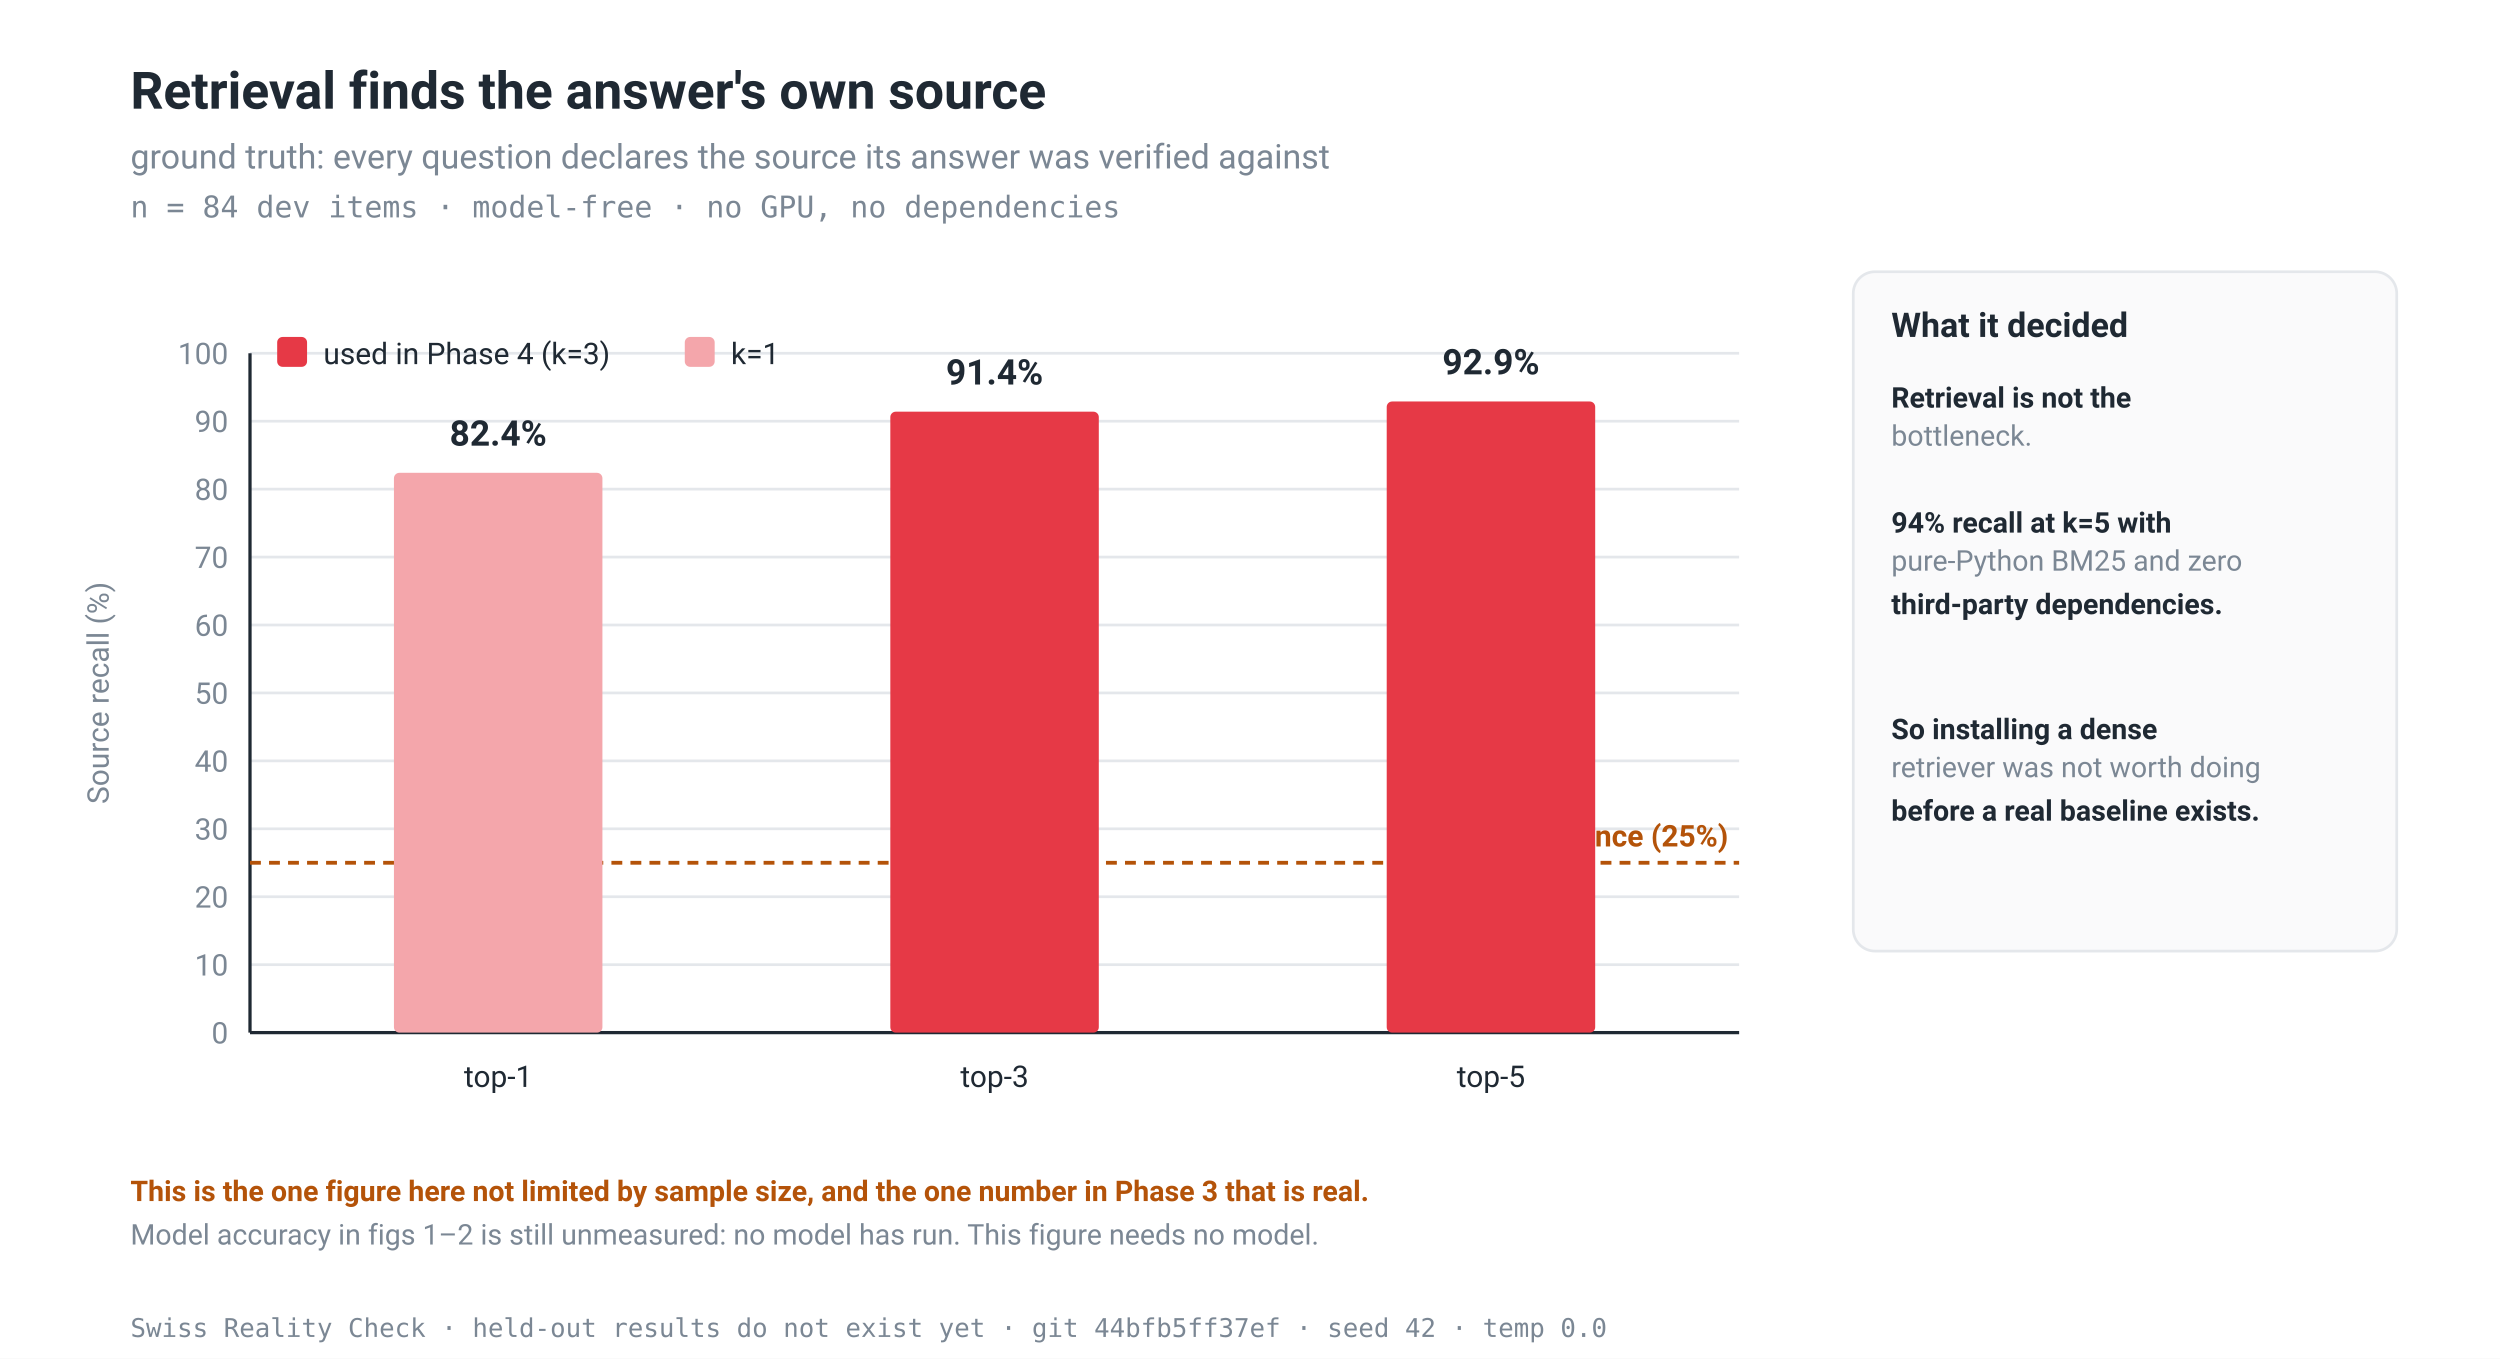
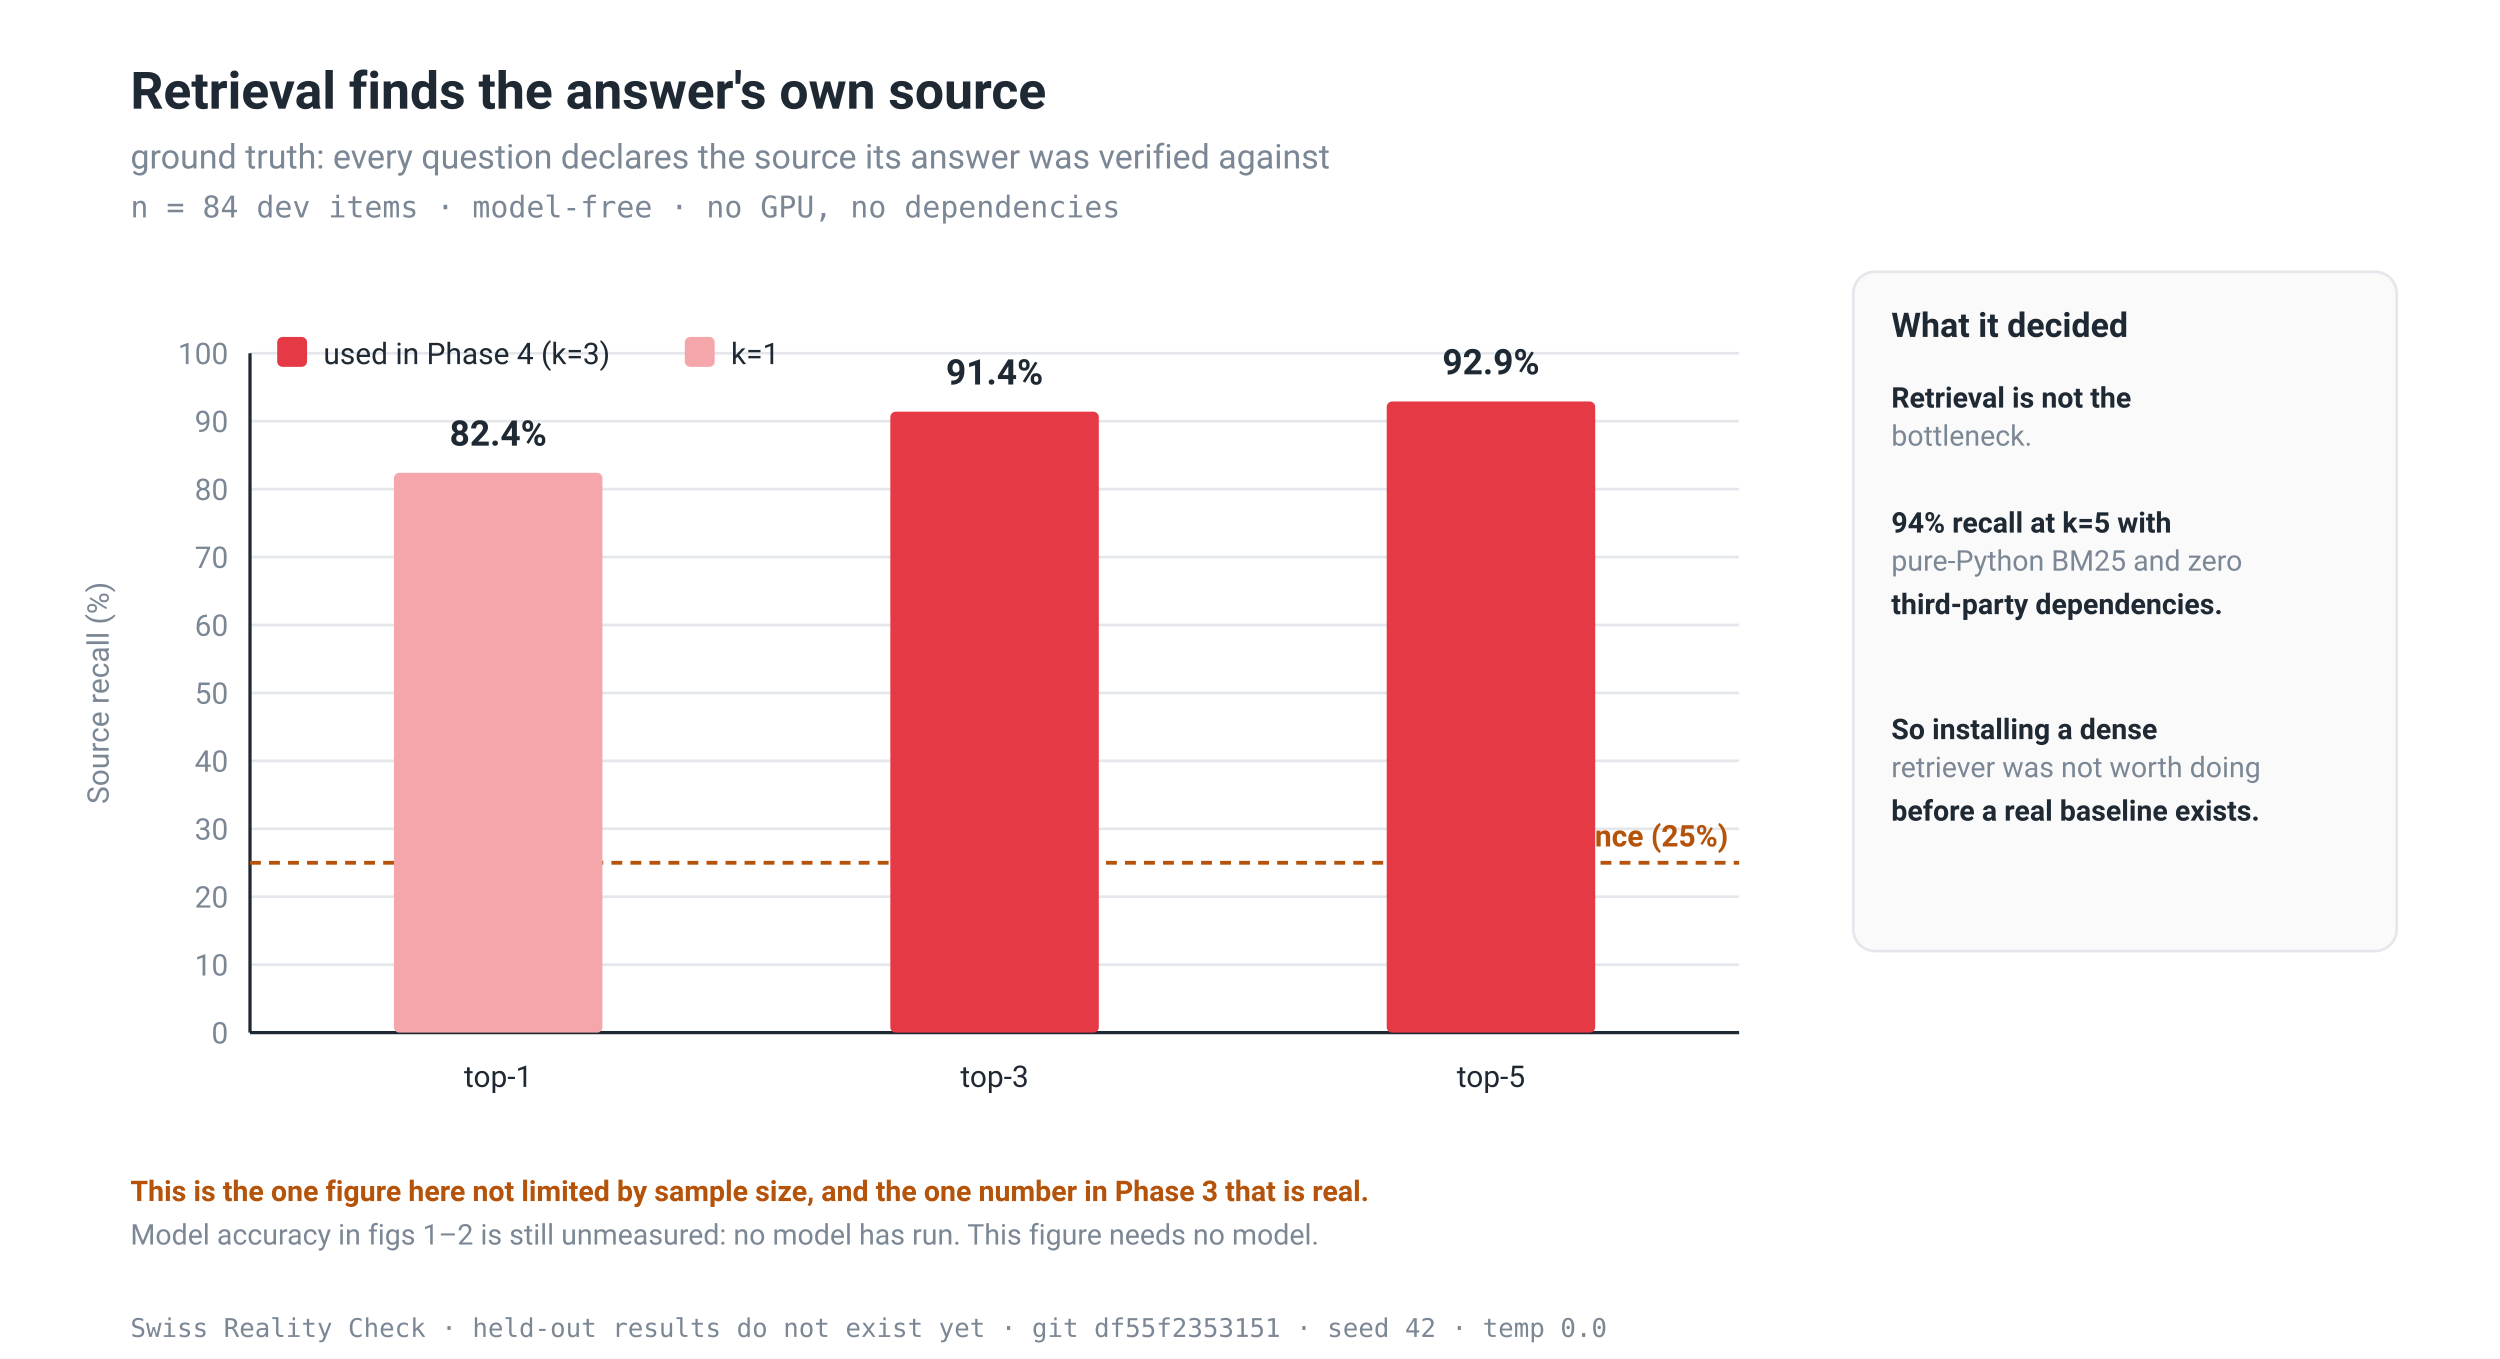
<svg xmlns="http://www.w3.org/2000/svg" width="920" height="500" viewBox="0 0 920 500" role="img" aria-labelledby="t" font-family="ui-sans-serif, -apple-system, 'Segoe UI', Roboto, 'Helvetica Neue', Arial, sans-serif">
  <rect width="920" height="500" fill="#FFFFFF" />
  <text x="48.00" y="40.00" font-family="ui-sans-serif, -apple-system, 'Segoe UI', Roboto, 'Helvetica Neue', Arial, sans-serif" font-size="19" fill="#1F2933" font-weight="bold" text-anchor="start" opacity="1.0" font-style="">Retrieval finds the answer's own source</text>
  <text x="48.00" y="62.00" font-family="ui-sans-serif, -apple-system, 'Segoe UI', Roboto, 'Helvetica Neue', Arial, sans-serif" font-size="12.5" fill="#7B8794" font-weight="normal" text-anchor="start" opacity="1.0" font-style="">ground truth: every question declares the source its answer was verified against</text>
  <text x="48.00" y="80.00" font-family="ui-monospace, SFMono-Regular, Menlo, Consolas, monospace" font-size="11" fill="#7B8794" font-weight="normal" text-anchor="start" opacity="1.0" font-style="">n = 84 dev items · model-free · no GPU, no dependencies</text>
  <line x1="92.00" y1="380.00" x2="640.00" y2="380.00" stroke="#E4E7EB" stroke-width="1" stroke-linecap="butt" />
  <text x="84.00" y="384.00" font-family="ui-sans-serif, -apple-system, 'Segoe UI', Roboto, 'Helvetica Neue', Arial, sans-serif" font-size="11" fill="#7B8794" font-weight="normal" text-anchor="end" opacity="1.0" font-style="">0</text>
  <line x1="92.00" y1="355.00" x2="640.00" y2="355.00" stroke="#E4E7EB" stroke-width="1" stroke-linecap="butt" />
  <text x="84.00" y="359.00" font-family="ui-sans-serif, -apple-system, 'Segoe UI', Roboto, 'Helvetica Neue', Arial, sans-serif" font-size="11" fill="#7B8794" font-weight="normal" text-anchor="end" opacity="1.0" font-style="">10</text>
  <line x1="92.00" y1="330.00" x2="640.00" y2="330.00" stroke="#E4E7EB" stroke-width="1" stroke-linecap="butt" />
  <text x="84.00" y="334.00" font-family="ui-sans-serif, -apple-system, 'Segoe UI', Roboto, 'Helvetica Neue', Arial, sans-serif" font-size="11" fill="#7B8794" font-weight="normal" text-anchor="end" opacity="1.0" font-style="">20</text>
  <line x1="92.00" y1="305.00" x2="640.00" y2="305.00" stroke="#E4E7EB" stroke-width="1" stroke-linecap="butt" />
  <text x="84.00" y="309.00" font-family="ui-sans-serif, -apple-system, 'Segoe UI', Roboto, 'Helvetica Neue', Arial, sans-serif" font-size="11" fill="#7B8794" font-weight="normal" text-anchor="end" opacity="1.0" font-style="">30</text>
  <line x1="92.00" y1="280.00" x2="640.00" y2="280.00" stroke="#E4E7EB" stroke-width="1" stroke-linecap="butt" />
  <text x="84.00" y="284.00" font-family="ui-sans-serif, -apple-system, 'Segoe UI', Roboto, 'Helvetica Neue', Arial, sans-serif" font-size="11" fill="#7B8794" font-weight="normal" text-anchor="end" opacity="1.0" font-style="">40</text>
  <line x1="92.00" y1="255.00" x2="640.00" y2="255.00" stroke="#E4E7EB" stroke-width="1" stroke-linecap="butt" />
  <text x="84.00" y="259.00" font-family="ui-sans-serif, -apple-system, 'Segoe UI', Roboto, 'Helvetica Neue', Arial, sans-serif" font-size="11" fill="#7B8794" font-weight="normal" text-anchor="end" opacity="1.0" font-style="">50</text>
  <line x1="92.00" y1="230.00" x2="640.00" y2="230.00" stroke="#E4E7EB" stroke-width="1" stroke-linecap="butt" />
  <text x="84.00" y="234.00" font-family="ui-sans-serif, -apple-system, 'Segoe UI', Roboto, 'Helvetica Neue', Arial, sans-serif" font-size="11" fill="#7B8794" font-weight="normal" text-anchor="end" opacity="1.0" font-style="">60</text>
  <line x1="92.00" y1="205.00" x2="640.00" y2="205.00" stroke="#E4E7EB" stroke-width="1" stroke-linecap="butt" />
  <text x="84.00" y="209.00" font-family="ui-sans-serif, -apple-system, 'Segoe UI', Roboto, 'Helvetica Neue', Arial, sans-serif" font-size="11" fill="#7B8794" font-weight="normal" text-anchor="end" opacity="1.0" font-style="">70</text>
  <line x1="92.00" y1="180.00" x2="640.00" y2="180.00" stroke="#E4E7EB" stroke-width="1" stroke-linecap="butt" />
  <text x="84.00" y="184.00" font-family="ui-sans-serif, -apple-system, 'Segoe UI', Roboto, 'Helvetica Neue', Arial, sans-serif" font-size="11" fill="#7B8794" font-weight="normal" text-anchor="end" opacity="1.0" font-style="">80</text>
  <line x1="92.00" y1="155.00" x2="640.00" y2="155.00" stroke="#E4E7EB" stroke-width="1" stroke-linecap="butt" />
  <text x="84.00" y="159.00" font-family="ui-sans-serif, -apple-system, 'Segoe UI', Roboto, 'Helvetica Neue', Arial, sans-serif" font-size="11" fill="#7B8794" font-weight="normal" text-anchor="end" opacity="1.0" font-style="">90</text>
  <line x1="92.00" y1="130.00" x2="640.00" y2="130.00" stroke="#E4E7EB" stroke-width="1" stroke-linecap="butt" />
  <text x="84.00" y="134.00" font-family="ui-sans-serif, -apple-system, 'Segoe UI', Roboto, 'Helvetica Neue', Arial, sans-serif" font-size="11" fill="#7B8794" font-weight="normal" text-anchor="end" opacity="1.0" font-style="">100</text>
  <line x1="92.00" y1="130.00" x2="92.00" y2="380.00" stroke="#1F2933" stroke-width="1.2" stroke-linecap="butt" />
  <line x1="92.00" y1="380.00" x2="640.00" y2="380.00" stroke="#1F2933" stroke-width="1.2" stroke-linecap="butt" />
  <text x="40.00" y="255.00" font-family="ui-sans-serif, -apple-system, 'Segoe UI', Roboto, 'Helvetica Neue', Arial, sans-serif" font-size="11" fill="#7B8794" font-weight="normal" text-anchor="middle" transform="rotate(-90 40.00 255.00)">Source recall (%)</text>
  <line x1="92.00" y1="317.50" x2="640.00" y2="317.50" stroke="#B45309" stroke-width="1.4" stroke-linecap="butt" stroke-dasharray="4 3" />
  <text x="636.00" y="311.50" font-family="ui-sans-serif, -apple-system, 'Segoe UI', Roboto, 'Helvetica Neue', Arial, sans-serif" font-size="11" fill="#B45309" font-weight="bold" text-anchor="end" opacity="1.0" font-style="">chance (25%)</text>
  <rect x="144.97" y="174.00" width="76.72" height="206.00" rx="2" fill="#F4A6AB" stroke="none" stroke-width="1.4" opacity="1.0" />
  <text x="183.33" y="164.00" font-family="ui-sans-serif, -apple-system, 'Segoe UI', Roboto, 'Helvetica Neue', Arial, sans-serif" font-size="13" fill="#1F2933" font-weight="bold" text-anchor="middle" opacity="1.0" font-style="">82.4%</text>
  <rect x="327.64" y="151.50" width="76.72" height="228.50" rx="2" fill="#E63946" stroke="none" stroke-width="1.4" opacity="1.0" />
  <text x="366.00" y="141.50" font-family="ui-sans-serif, -apple-system, 'Segoe UI', Roboto, 'Helvetica Neue', Arial, sans-serif" font-size="13" fill="#1F2933" font-weight="bold" text-anchor="middle" opacity="1.0" font-style="">91.4%</text>
  <rect x="510.31" y="147.75" width="76.72" height="232.25" rx="2" fill="#E63946" stroke="none" stroke-width="1.4" opacity="1.0" />
  <text x="548.67" y="137.75" font-family="ui-sans-serif, -apple-system, 'Segoe UI', Roboto, 'Helvetica Neue', Arial, sans-serif" font-size="13" fill="#1F2933" font-weight="bold" text-anchor="middle" opacity="1.0" font-style="">92.9%</text>
  <text x="183.33" y="400.00" font-family="ui-sans-serif, -apple-system, 'Segoe UI', Roboto, 'Helvetica Neue', Arial, sans-serif" font-size="11" fill="#1F2933" font-weight="normal" text-anchor="middle" opacity="1.0" font-style="">top-1</text>
  <text x="366.00" y="400.00" font-family="ui-sans-serif, -apple-system, 'Segoe UI', Roboto, 'Helvetica Neue', Arial, sans-serif" font-size="11" fill="#1F2933" font-weight="normal" text-anchor="middle" opacity="1.0" font-style="">top-3</text>
  <text x="548.67" y="400.00" font-family="ui-sans-serif, -apple-system, 'Segoe UI', Roboto, 'Helvetica Neue', Arial, sans-serif" font-size="11" fill="#1F2933" font-weight="normal" text-anchor="middle" opacity="1.0" font-style="">top-5</text>
  <rect x="102.00" y="124.00" width="11.00" height="11.00" rx="2" fill="#E63946" stroke="none" stroke-width="1" opacity="1.0" />
  <text x="119.00" y="134.00" font-family="ui-sans-serif, -apple-system, 'Segoe UI', Roboto, 'Helvetica Neue', Arial, sans-serif" font-size="11" fill="#1F2933" font-weight="normal" text-anchor="start" opacity="1.0" font-style="">used in Phase 4 (k=3)</text>
  <rect x="252.00" y="124.00" width="11.00" height="11.00" rx="2" fill="#F4A6AB" stroke="none" stroke-width="1" opacity="1.0" />
  <text x="269.00" y="134.00" font-family="ui-sans-serif, -apple-system, 'Segoe UI', Roboto, 'Helvetica Neue', Arial, sans-serif" font-size="11" fill="#1F2933" font-weight="normal" text-anchor="start" opacity="1.0" font-style="">k=1</text>
  <rect x="682.00" y="100.00" width="200.00" height="250.00" rx="8" fill="#FAFAFB" stroke="#E4E7EB" stroke-width="1" opacity="1.0" />
  <text x="696.00" y="124.00" font-family="ui-sans-serif, -apple-system, 'Segoe UI', Roboto, 'Helvetica Neue', Arial, sans-serif" font-size="12.5" fill="#1F2933" font-weight="bold" text-anchor="start" opacity="1.0" font-style="">What it decided</text>
  <text x="696.00" y="150.00" font-family="ui-sans-serif, -apple-system, 'Segoe UI', Roboto, 'Helvetica Neue', Arial, sans-serif" font-size="10.5" fill="#1F2933" font-weight="bold" text-anchor="start" opacity="1.0" font-style="">Retrieval is not the</text>
  <text x="696.00" y="164.00" font-family="ui-sans-serif, -apple-system, 'Segoe UI', Roboto, 'Helvetica Neue', Arial, sans-serif" font-size="10.5" fill="#7B8794" font-weight="normal" text-anchor="start" opacity="1.0" font-style="">bottleneck.</text>
  <text x="696.00" y="196.00" font-family="ui-sans-serif, -apple-system, 'Segoe UI', Roboto, 'Helvetica Neue', Arial, sans-serif" font-size="10.5" fill="#1F2933" font-weight="bold" text-anchor="start" opacity="1.0" font-style="">94% recall at k=5 with</text>
  <text x="696.00" y="210.00" font-family="ui-sans-serif, -apple-system, 'Segoe UI', Roboto, 'Helvetica Neue', Arial, sans-serif" font-size="10.5" fill="#7B8794" font-weight="normal" text-anchor="start" opacity="1.0" font-style="">pure-Python BM25 and zero</text>
  <text x="696.00" y="226.00" font-family="ui-sans-serif, -apple-system, 'Segoe UI', Roboto, 'Helvetica Neue', Arial, sans-serif" font-size="10.5" fill="#1F2933" font-weight="bold" text-anchor="start" opacity="1.0" font-style="">third-party dependencies.</text>
  <text x="696.00" y="272.00" font-family="ui-sans-serif, -apple-system, 'Segoe UI', Roboto, 'Helvetica Neue', Arial, sans-serif" font-size="10.5" fill="#1F2933" font-weight="bold" text-anchor="start" opacity="1.0" font-style="">So installing a dense</text>
  <text x="696.00" y="286.00" font-family="ui-sans-serif, -apple-system, 'Segoe UI', Roboto, 'Helvetica Neue', Arial, sans-serif" font-size="10.5" fill="#7B8794" font-weight="normal" text-anchor="start" opacity="1.0" font-style="">retriever was not worth doing</text>
  <text x="696.00" y="302.00" font-family="ui-sans-serif, -apple-system, 'Segoe UI', Roboto, 'Helvetica Neue', Arial, sans-serif" font-size="10.5" fill="#1F2933" font-weight="bold" text-anchor="start" opacity="1.0" font-style="">before a real baseline exists.</text>
  <text x="48.00" y="442.00" font-family="ui-sans-serif, -apple-system, 'Segoe UI', Roboto, 'Helvetica Neue', Arial, sans-serif" font-size="10.5" fill="#B45309" font-weight="bold" text-anchor="start" opacity="1.0" font-style="">This is the one figure here not limited by sample size, and the one number in Phase 3 that is real.</text>
  <text x="48.00" y="458.00" font-family="ui-sans-serif, -apple-system, 'Segoe UI', Roboto, 'Helvetica Neue', Arial, sans-serif" font-size="10.5" fill="#7B8794" font-weight="normal" text-anchor="start" opacity="1.0" font-style="">Model accuracy in figs 1–2 is still unmeasured: no model has run. This figure needs no model.</text>
-   <text x="48.00" y="492.00" font-family="ui-monospace, SFMono-Regular, Menlo, Consolas, monospace" font-size="9.5" fill="#7B8794" font-weight="normal" text-anchor="start" opacity="1.0" font-style="">Swiss Reality Check · held-out results do not exist yet · git 44bfb5ff37ef · seed 42 · temp 0.0</text>
+   <text x="48.00" y="492.00" font-family="ui-monospace, SFMono-Regular, Menlo, Consolas, monospace" font-size="9.5" fill="#7B8794" font-weight="normal" text-anchor="start" opacity="1.0" font-style="">Swiss Reality Check · held-out results do not exist yet · git df55f2353151 · seed 42 · temp 0.0</text>
</svg>
